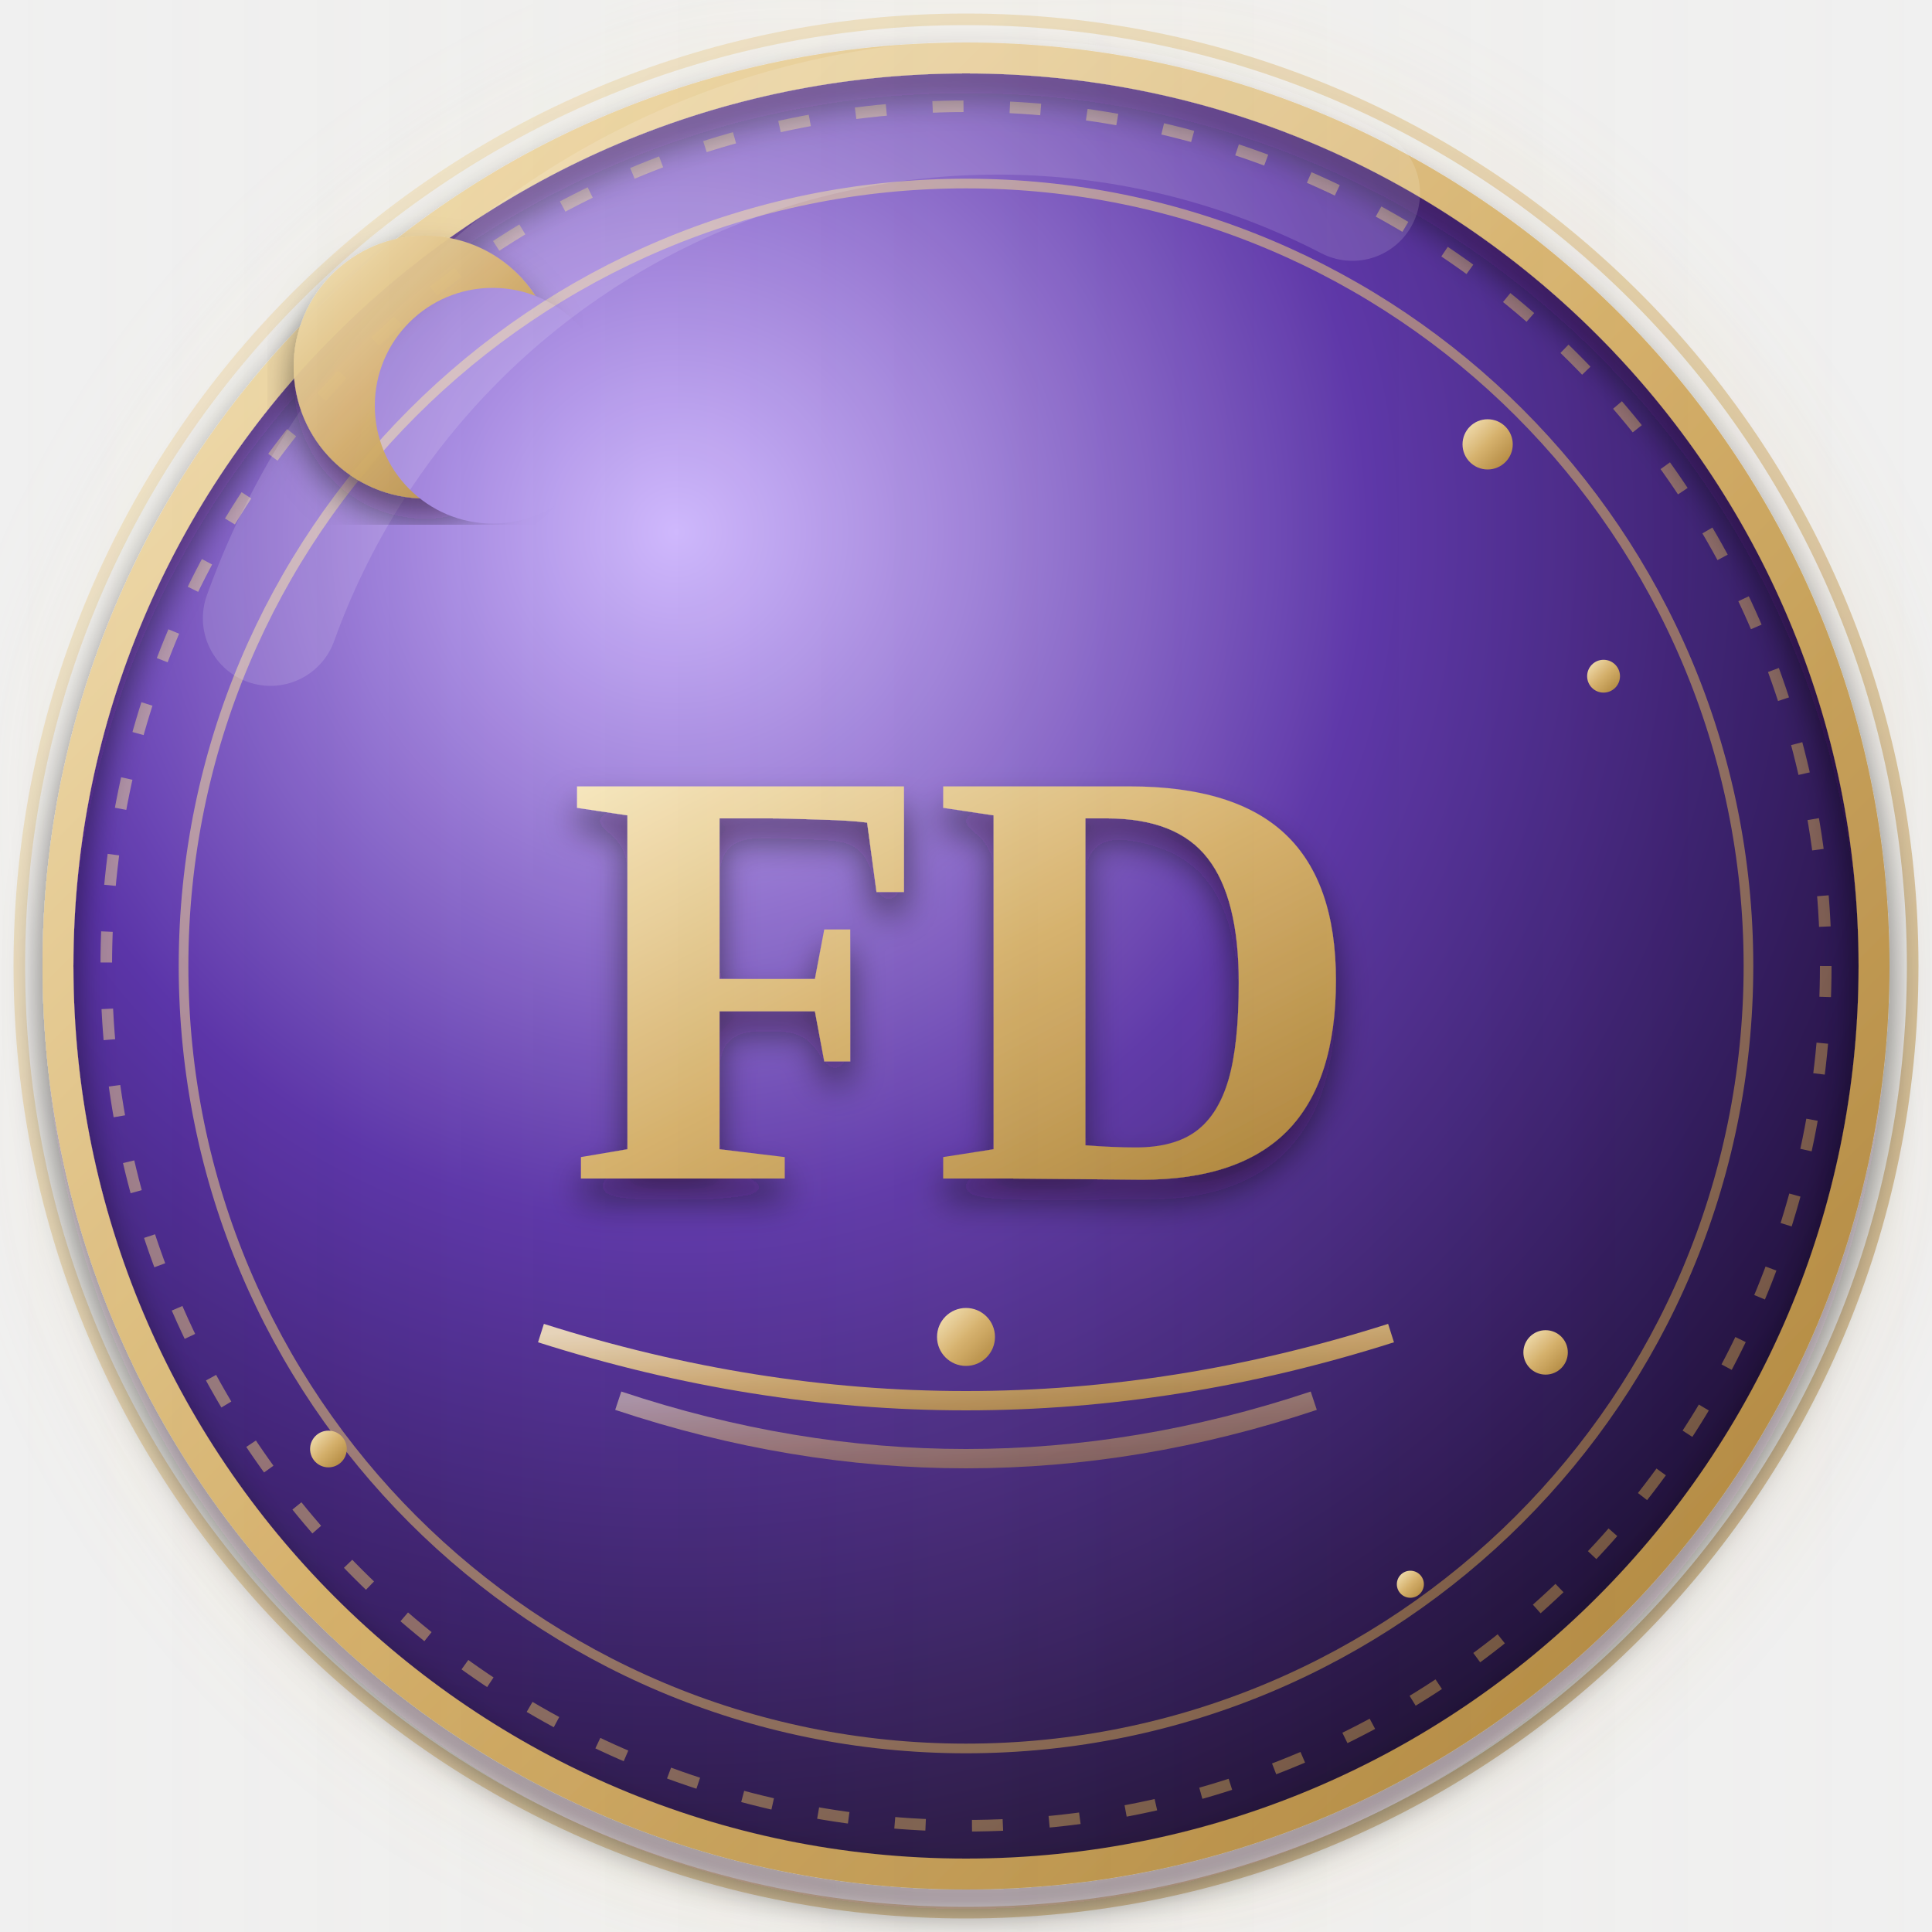
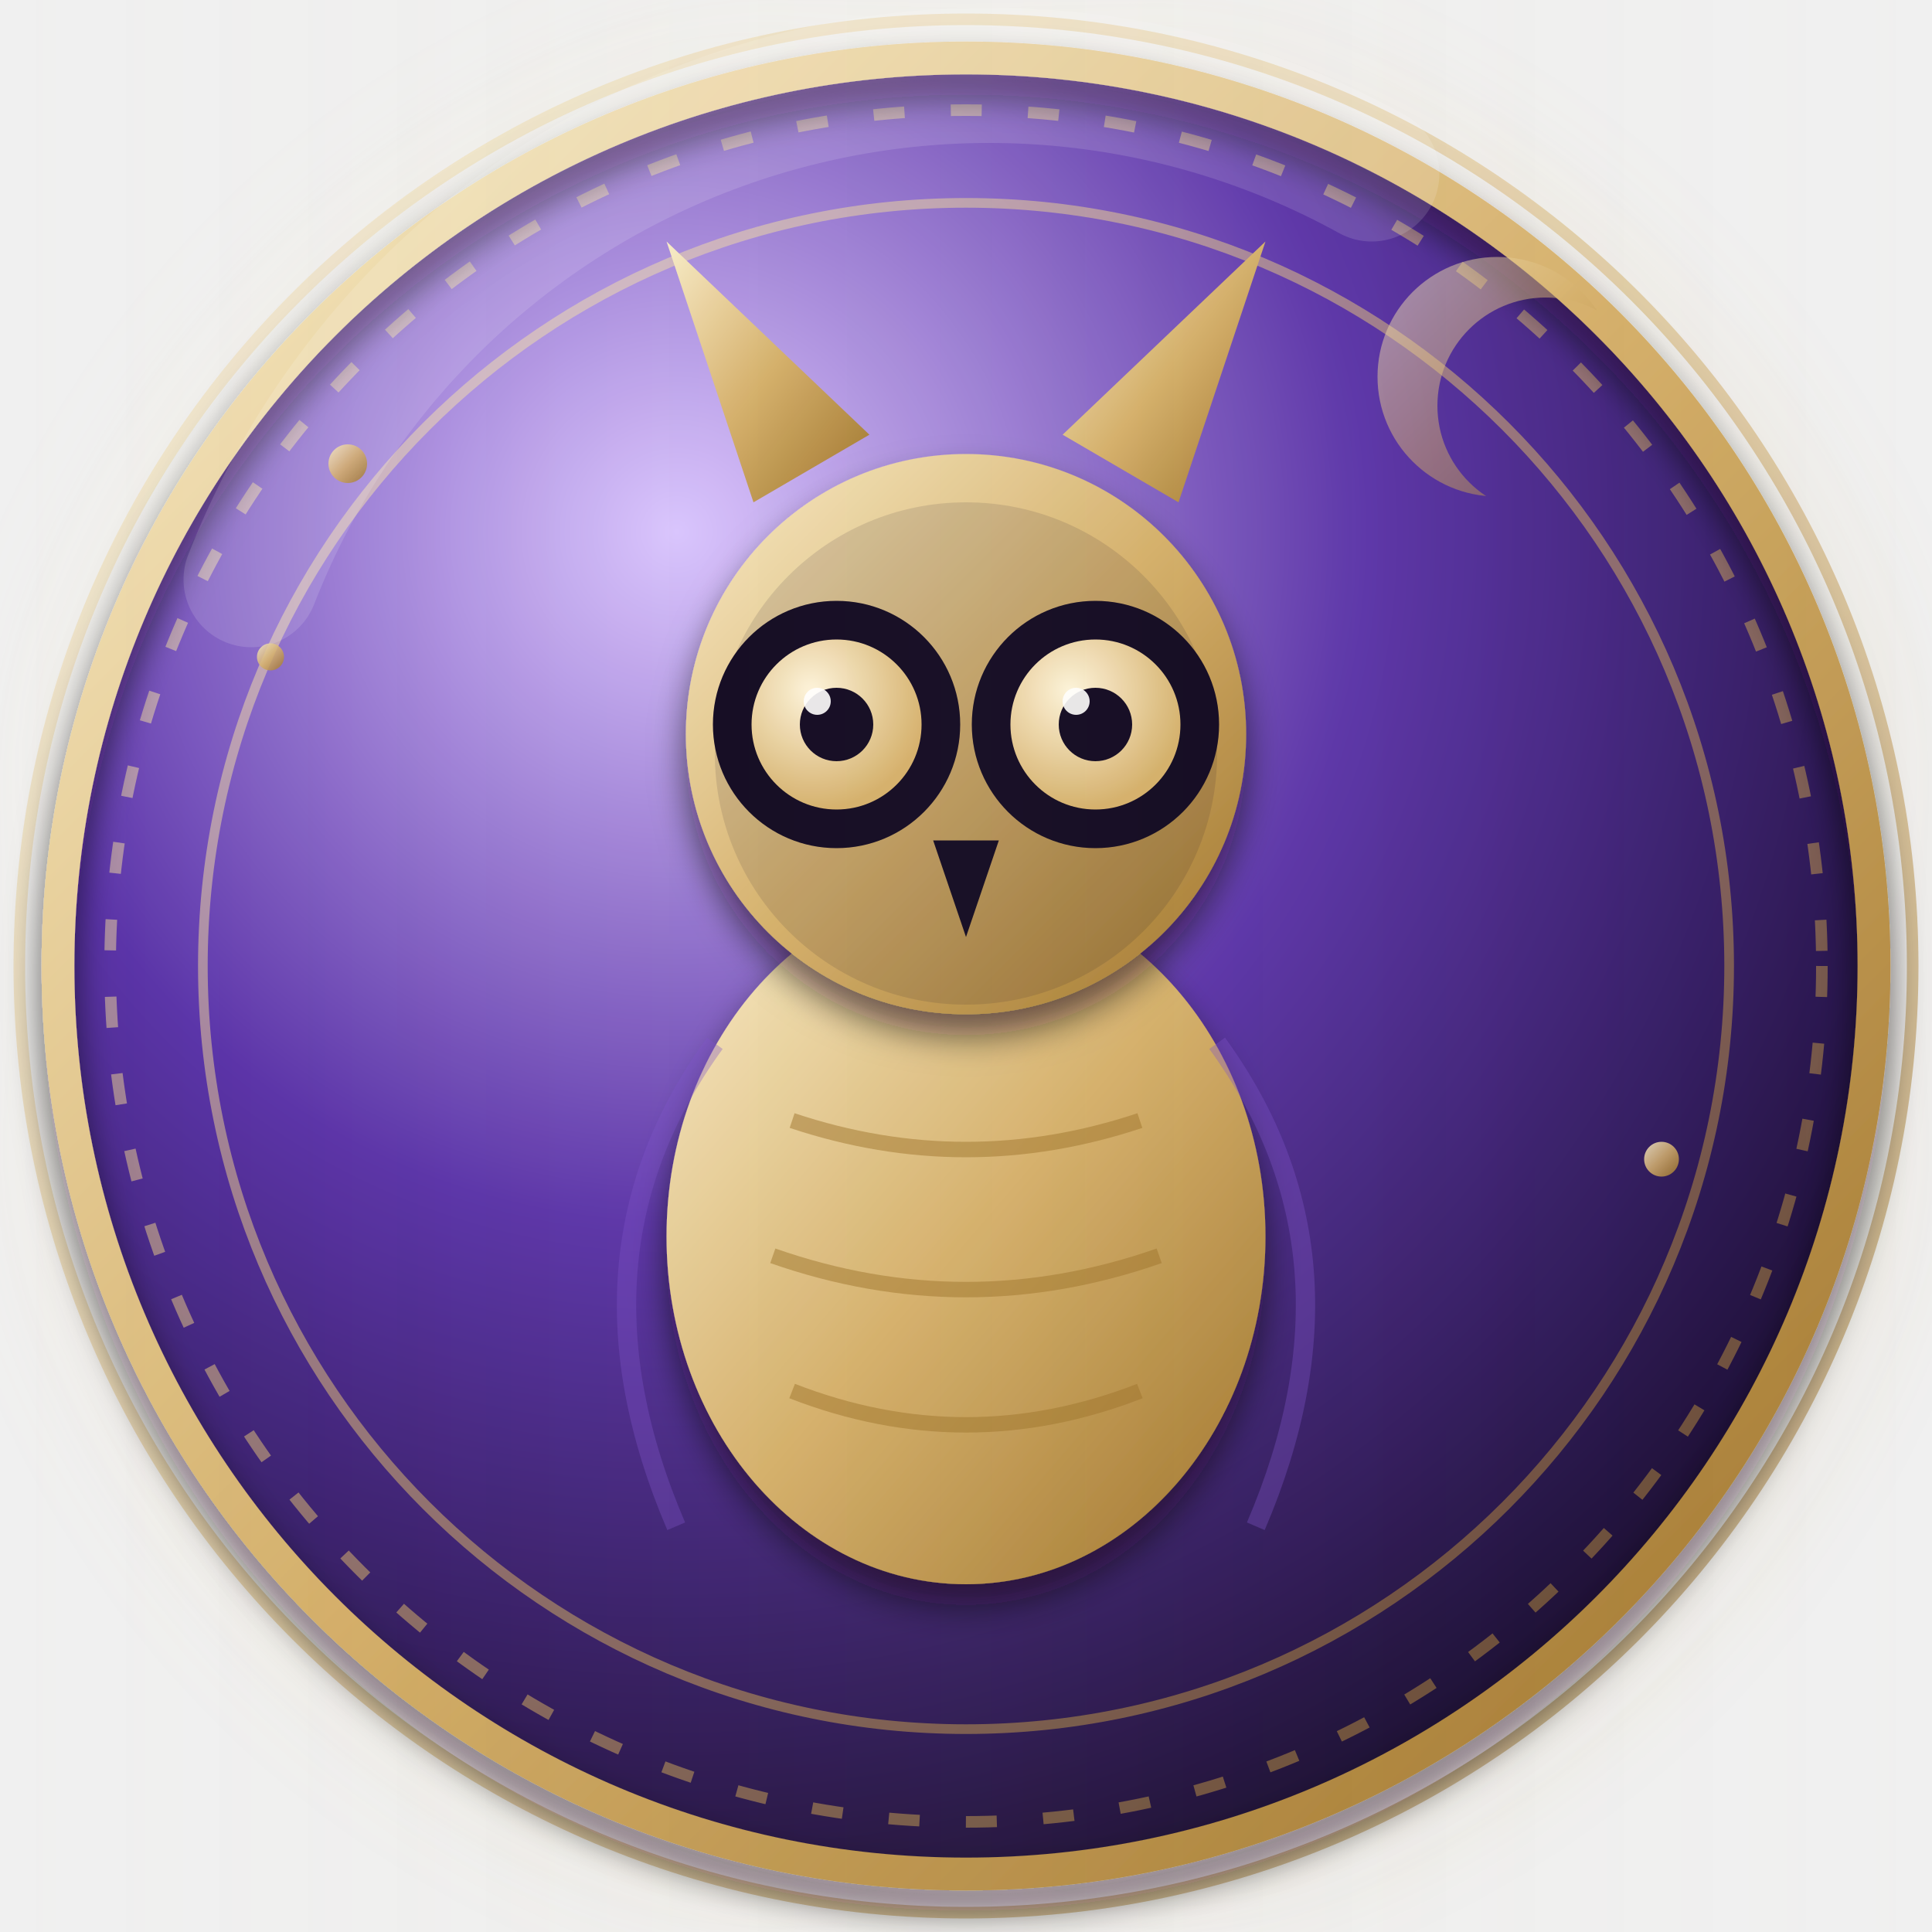
<svg xmlns="http://www.w3.org/2000/svg" viewBox="0 0 100 100" role="img" aria-label="Filho do Dono">
  <defs>
    <radialGradient id="bg" cx="34%" cy="26%" r="85%">
-       <stop offset="0%" stop-color="#cdb6ff" />
+       <stop offset="0%" stop-color="#d9c4ff" />
      <stop offset="45%" stop-color="#5a33a8" />
-       <stop offset="100%" stop-color="#130824" />
+       <stop offset="100%" stop-color="#100720" />
    </radialGradient>
    <linearGradient id="gold" x1="0%" y1="0%" x2="100%" y2="100%">
-       <stop offset="0%" stop-color="#f6e6bd" />
+       <stop offset="0%" stop-color="#f9edc9" />
      <stop offset="50%" stop-color="#d4af6a" />
-       <stop offset="100%" stop-color="#a97f36" />
+       <stop offset="100%" stop-color="#9c7128" />
    </linearGradient>
    <linearGradient id="goldSoft" x1="0%" y1="0%" x2="100%" y2="0%">
      <stop offset="0%" stop-color="#f0ddb0" stop-opacity="0" />
      <stop offset="50%" stop-color="#f6e6bd" stop-opacity="0.9" />
      <stop offset="100%" stop-color="#f0ddb0" stop-opacity="0" />
    </linearGradient>
-     <mask id="moon-mask">
-       <rect x="0" y="0" width="100" height="100" fill="#fff" />
-       <circle cx="25.5" cy="21" r="6.1" fill="#000" />
-     </mask>
+     <radialGradient id="eye" cx="35%" cy="30%" r="70%">
+       <stop offset="0%" stop-color="#fdf3da" />
+       <stop offset="100%" stop-color="#d4af6a" />
+     </radialGradient>
    <filter id="emboss" x="-40%" y="-40%" width="180%" height="180%">
-       <feDropShadow dx="0" dy="1.1" stdDeviation="0.9" flood-color="#0a0414" flood-opacity="0.55" />
+       <feDropShadow dx="0" dy="1.1" stdDeviation="0.9" flood-color="#080312" flood-opacity="0.6" />
    </filter>
    <filter id="glow" x="-60%" y="-60%" width="220%" height="220%">
-       <feGaussianBlur stdDeviation="2.2" result="b" />
+       <feGaussianBlur stdDeviation="2.4" result="b" />
      <feMerge>
        <feMergeNode in="b" />
        <feMergeNode in="SourceGraphic" />
      </feMerge>
    </filter>
  </defs>
  <circle cx="50" cy="50" r="49" fill="none" stroke="url(#gold)" stroke-width="0.6" opacity="0.55" filter="url(#glow)" />
  <circle cx="50" cy="50" r="47" fill="url(#bg)" />
-   <g opacity="0.55">
-     <circle cx="50" cy="50" r="44.5" fill="none" stroke="url(#gold)" stroke-width="0.6" stroke-dasharray="1.6 2.4" />
+   <circle cx="50" cy="50" r="44.3" fill="none" stroke="url(#gold)" stroke-width="0.6" stroke-dasharray="1.6 2.4" opacity="0.55" />
+   <circle cx="50" cy="50" r="47" fill="none" stroke="url(#gold)" stroke-width="1.7" filter="url(#emboss)" />
+   <circle cx="50" cy="50" r="39.5" fill="none" stroke="url(#gold)" stroke-width="0.5" opacity="0.55" />
+   <path d="M 13 30 A 41 41 0 0 1 71 9" fill="none" stroke="#ffffff" stroke-width="7" stroke-linecap="round" opacity="0.13" />
+   <g opacity="0.5">
+     <mask id="moon2">
+       <rect x="0" y="0" width="100" height="100" fill="#fff" />
+       <circle cx="80" cy="21" r="5.6" fill="#000" />
+     </mask>
+     <circle cx="77.5" cy="19.5" r="6.2" fill="url(#gold)" mask="url(#moon2)" />
  </g>
-   <circle cx="50" cy="50" r="47" fill="none" stroke="url(#gold)" stroke-width="1.6" filter="url(#emboss)" />
-   <circle cx="50" cy="50" r="40.5" fill="none" stroke="url(#gold)" stroke-width="0.5" opacity="0.6" />
-   <path d="M 14 32 A 40 40 0 0 1 70 10" fill="none" stroke="#ffffff" stroke-width="7" stroke-linecap="round" opacity="0.14" />
-   <circle cx="22" cy="19" r="6.8" fill="url(#gold)" mask="url(#moon-mask)" opacity="0.95" filter="url(#emboss)" />
-   <g fill="url(#gold)">
-     <circle cx="77" cy="23" r="1.3" />
-     <circle cx="83" cy="35" r="0.85" />
-     <circle cx="17" cy="75" r="0.95" />
-     <circle cx="80" cy="70" r="1.15" />
-     <circle cx="73" cy="82" r="0.7" />
+   <g fill="url(#gold)" opacity="0.85">
+     <circle cx="18" cy="24" r="1" />
+     <circle cx="14" cy="34" r="0.7" />
+     <circle cx="86" cy="60" r="0.9" />
  </g>
-   <text x="50" y="61" font-family="Georgia, 'Times New Roman', serif" font-size="31" font-weight="700" fill="url(#gold)" text-anchor="middle" filter="url(#emboss)">FD</text>
-   <g stroke="url(#gold)" stroke-width="1" fill="none" opacity="0.9">
-     <path d="M 28 69 Q 50 76 72 69" />
-     <path d="M 32 72.5 Q 50 78.5 68 72.5" opacity="0.6" />
+   <line x1="27" y1="83.5" x2="73" y2="83.5" stroke="url(#gold)" stroke-width="2.2" stroke-linecap="round" opacity="0.9" filter="url(#emboss)" />
+   <g stroke="url(#gold)" stroke-width="1.6" stroke-linecap="round" opacity="0.9">
+     <path d="M 44 79 L 44 83.5" />
+     <path d="M 56 79 L 56 83.5" />
  </g>
-   <circle cx="50" cy="69.2" r="1.5" fill="url(#gold)" />
-   <rect x="0" y="0" width="100" height="100" fill="url(#goldSoft)" opacity="0.06" />
+   <ellipse cx="50" cy="64" rx="15.5" ry="18" fill="url(#gold)" filter="url(#emboss)" />
+   <g fill="none" stroke="#7a4fc9" stroke-width="1" opacity="0.35">
+     <path d="M 37 54 Q 29 65 35 79" />
+     <path d="M 63 54 Q 71 65 65 79" />
+   </g>
+   <g fill="none" stroke="#9c7128" stroke-width="0.8" opacity="0.5">
+     <path d="M 41 58 Q 50 61 59 58" />
+     <path d="M 40 65 Q 50 68.5 60 65" />
+     <path d="M 41 72 Q 50 75.5 59 72" />
+   </g>
+   <circle cx="50" cy="38" r="14.5" fill="url(#gold)" filter="url(#emboss)" />
+   <path d="M 39 26 L 34.5 12.5 L 45 22.5 Z" fill="url(#gold)" />
+   <path d="M 61 26 L 65.5 12.5 L 55 22.5 Z" fill="url(#gold)" />
+   <circle cx="50" cy="39" r="13" fill="#100720" opacity="0.12" />
+   <circle cx="43.3" cy="37.5" r="6.4" fill="#100720" />
+   <circle cx="56.7" cy="37.5" r="6.4" fill="#100720" />
+   <circle cx="43.3" cy="37.5" r="4.4" fill="url(#eye)" />
+   <circle cx="56.7" cy="37.5" r="4.4" fill="url(#eye)" />
+   <circle cx="43.3" cy="37.5" r="1.9" fill="#100720" />
+   <circle cx="56.7" cy="37.5" r="1.9" fill="#100720" />
+   <circle cx="42.3" cy="36.3" r="0.7" fill="#fff" opacity="0.9" />
+   <circle cx="55.7" cy="36.3" r="0.7" fill="#fff" opacity="0.9" />
+   <path d="M 48.3 43.5 L 51.7 43.5 L 50 48.5 Z" fill="#100720" />
+   <rect x="0" y="0" width="100" height="100" fill="url(#goldSoft)" opacity="0.05" />
</svg>
